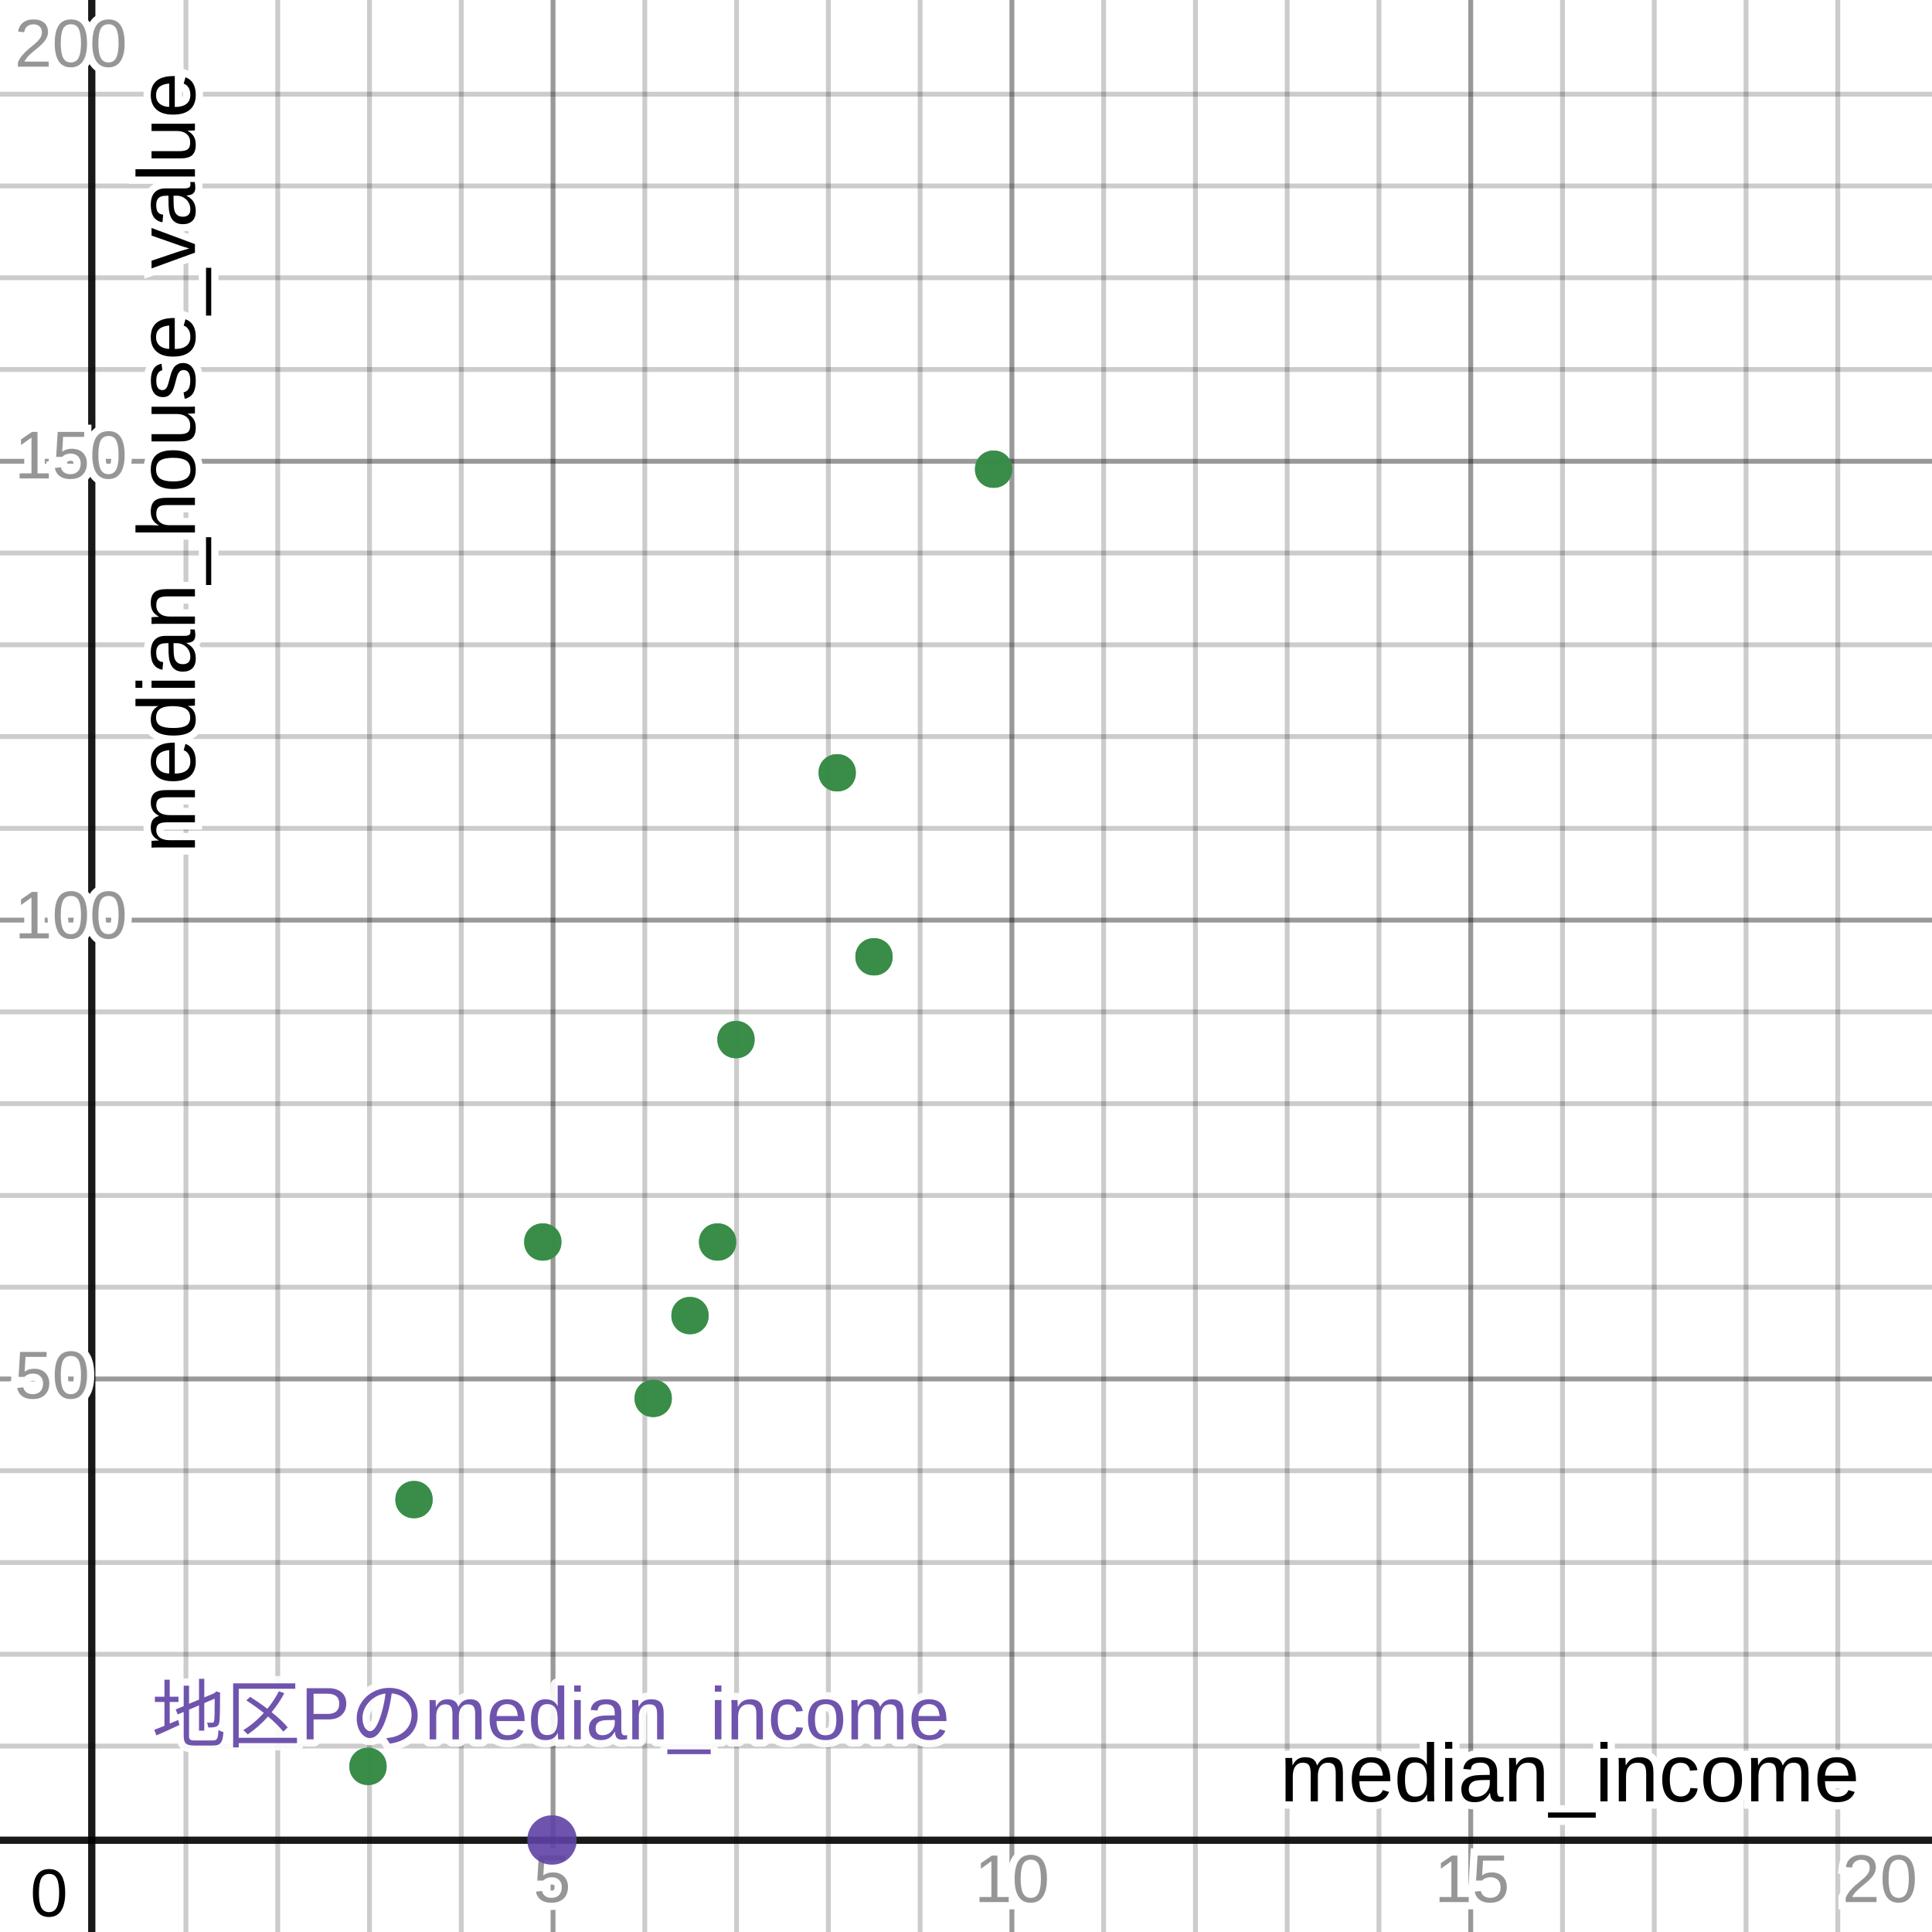
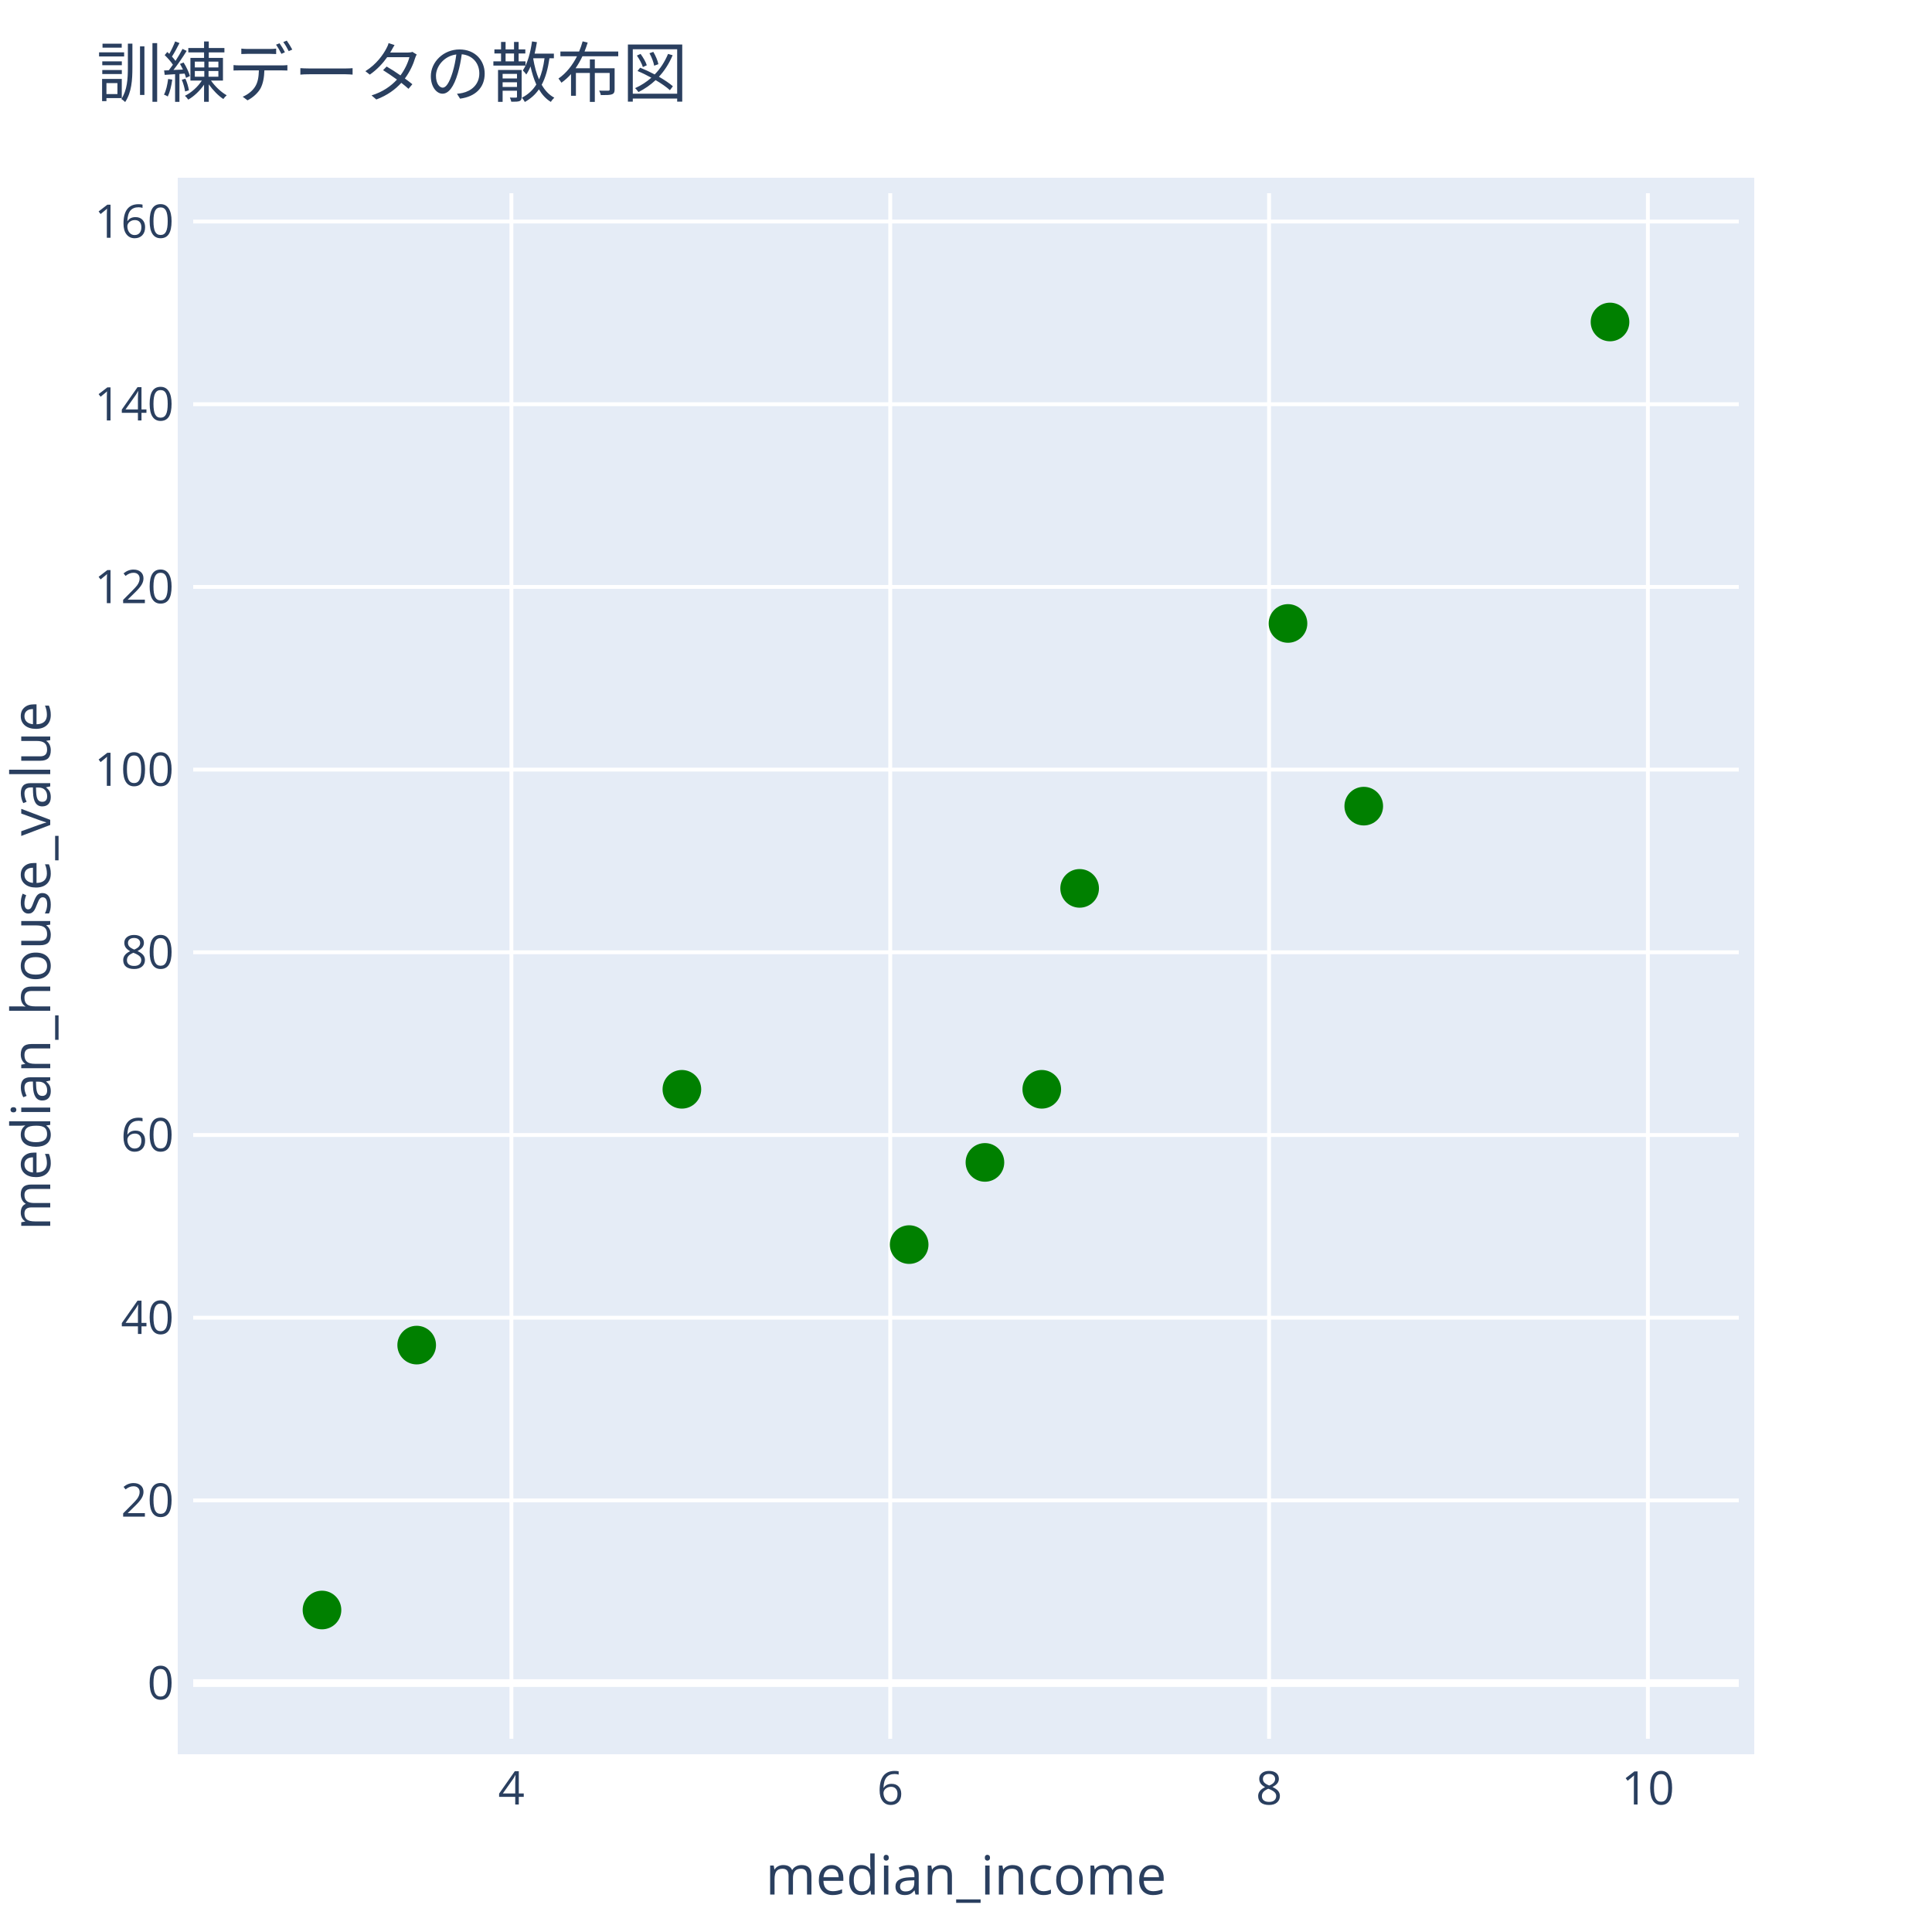
- <svg xmlns="http://www.w3.org/2000/svg" version="1.1" width="800" height="800">
-   <defs />
-   <g transform="scale(2,2)">
-     <g id="background-26221764">
-       <rect fill="white" stroke="none" x="0" y="0" width="400" height="400" class="dcg-svg-background" />
+ <svg xmlns="http://www.w3.org/2000/svg" class="main-svg" width="500" height="500" style="" viewBox="0 0 500 500">
+   <rect x="0" y="0" width="500" height="500" style="fill: rgb(255, 255, 255); fill-opacity: 1;" />
+   <defs id="defs-41e992">
+     <g class="clips">
+       <clipPath id="clip41e992xyplot" class="plotclip">
+         <rect width="400" height="400" />
+       </clipPath>
+       <clipPath class="axesclip" id="clip41e992x">
+         <rect x="50" y="0" width="400" height="500" />
+       </clipPath>
+       <clipPath class="axesclip" id="clip41e992y">
+         <rect x="0" y="50" width="500" height="400" />
+       </clipPath>
+       <clipPath class="axesclip" id="clip41e992xy">
+         <rect x="50" y="50" width="400" height="400" />
+       </clipPath>
    </g>
-     <g id="background-images-26221764" />
-     <g id="graphpaper-26221764">
-       <g id="grid-26221764">
-         <g>
-           <path fill="none" stroke="rgb(0,0,0)" class="dcg-svg-minor-gridline" paint-order="fill stroke markers" d=" M -0.5 0 L -0.5 400" stroke-opacity="0.2" stroke-miterlimit="10" stroke-dasharray="" />
-           <path fill="none" stroke="rgb(0,0,0)" class="dcg-svg-minor-gridline" paint-order="fill stroke markers" d=" M 38.5 0 L 38.5 400" stroke-opacity="0.2" stroke-miterlimit="10" stroke-dasharray="" />
-           <path fill="none" stroke="rgb(0,0,0)" class="dcg-svg-minor-gridline" paint-order="fill stroke markers" d=" M 57.5 0 L 57.5 400" stroke-opacity="0.2" stroke-miterlimit="10" stroke-dasharray="" />
-           <path fill="none" stroke="rgb(0,0,0)" class="dcg-svg-minor-gridline" paint-order="fill stroke markers" d=" M 76.5 0 L 76.5 400" stroke-opacity="0.2" stroke-miterlimit="10" stroke-dasharray="" />
-           <path fill="none" stroke="rgb(0,0,0)" class="dcg-svg-minor-gridline" paint-order="fill stroke markers" d=" M 95.5 0 L 95.5 400" stroke-opacity="0.2" stroke-miterlimit="10" stroke-dasharray="" />
-           <path fill="none" stroke="rgb(0,0,0)" class="dcg-svg-minor-gridline" paint-order="fill stroke markers" d=" M 114.5 0 L 114.5 400" stroke-opacity="0.2" stroke-miterlimit="10" stroke-dasharray="" />
-           <path fill="none" stroke="rgb(0,0,0)" class="dcg-svg-minor-gridline" paint-order="fill stroke markers" d=" M 133.5 0 L 133.5 400" stroke-opacity="0.2" stroke-miterlimit="10" stroke-dasharray="" />
-           <path fill="none" stroke="rgb(0,0,0)" class="dcg-svg-minor-gridline" paint-order="fill stroke markers" d=" M 152.5 0 L 152.5 400" stroke-opacity="0.2" stroke-miterlimit="10" stroke-dasharray="" />
-           <path fill="none" stroke="rgb(0,0,0)" class="dcg-svg-minor-gridline" paint-order="fill stroke markers" d=" M 171.5 0 L 171.5 400" stroke-opacity="0.2" stroke-miterlimit="10" stroke-dasharray="" />
-           <path fill="none" stroke="rgb(0,0,0)" class="dcg-svg-minor-gridline" paint-order="fill stroke markers" d=" M 190.5 0 L 190.5 400" stroke-opacity="0.2" stroke-miterlimit="10" stroke-dasharray="" />
-           <path fill="none" stroke="rgb(0,0,0)" class="dcg-svg-minor-gridline" paint-order="fill stroke markers" d=" M 209.5 0 L 209.5 400" stroke-opacity="0.2" stroke-miterlimit="10" stroke-dasharray="" />
-           <path fill="none" stroke="rgb(0,0,0)" class="dcg-svg-minor-gridline" paint-order="fill stroke markers" d=" M 228.5 0 L 228.5 400" stroke-opacity="0.2" stroke-miterlimit="10" stroke-dasharray="" />
-           <path fill="none" stroke="rgb(0,0,0)" class="dcg-svg-minor-gridline" paint-order="fill stroke markers" d=" M 247.5 0 L 247.5 400" stroke-opacity="0.2" stroke-miterlimit="10" stroke-dasharray="" />
-           <path fill="none" stroke="rgb(0,0,0)" class="dcg-svg-minor-gridline" paint-order="fill stroke markers" d=" M 266.5 0 L 266.5 400" stroke-opacity="0.2" stroke-miterlimit="10" stroke-dasharray="" />
-           <path fill="none" stroke="rgb(0,0,0)" class="dcg-svg-minor-gridline" paint-order="fill stroke markers" d=" M 285.5 0 L 285.5 400" stroke-opacity="0.2" stroke-miterlimit="10" stroke-dasharray="" />
-           <path fill="none" stroke="rgb(0,0,0)" class="dcg-svg-minor-gridline" paint-order="fill stroke markers" d=" M 304.5 0 L 304.5 400" stroke-opacity="0.2" stroke-miterlimit="10" stroke-dasharray="" />
-           <path fill="none" stroke="rgb(0,0,0)" class="dcg-svg-minor-gridline" paint-order="fill stroke markers" d=" M 323.5 0 L 323.5 400" stroke-opacity="0.2" stroke-miterlimit="10" stroke-dasharray="" />
-           <path fill="none" stroke="rgb(0,0,0)" class="dcg-svg-minor-gridline" paint-order="fill stroke markers" d=" M 342.5 0 L 342.5 400" stroke-opacity="0.2" stroke-miterlimit="10" stroke-dasharray="" />
-           <path fill="none" stroke="rgb(0,0,0)" class="dcg-svg-minor-gridline" paint-order="fill stroke markers" d=" M 361.5 0 L 361.5 400" stroke-opacity="0.2" stroke-miterlimit="10" stroke-dasharray="" />
-           <path fill="none" stroke="rgb(0,0,0)" class="dcg-svg-minor-gridline" paint-order="fill stroke markers" d=" M 380.5 0 L 380.5 400" stroke-opacity="0.2" stroke-miterlimit="10" stroke-dasharray="" />
-           <path fill="none" stroke="rgb(0,0,0)" class="dcg-svg-minor-gridline" paint-order="fill stroke markers" d=" M 0 361.5 L 400 361.5" stroke-opacity="0.2" stroke-miterlimit="10" stroke-dasharray="" />
-           <path fill="none" stroke="rgb(0,0,0)" class="dcg-svg-minor-gridline" paint-order="fill stroke markers" d=" M 0 342.5 L 400 342.5" stroke-opacity="0.2" stroke-miterlimit="10" stroke-dasharray="" />
-           <path fill="none" stroke="rgb(0,0,0)" class="dcg-svg-minor-gridline" paint-order="fill stroke markers" d=" M 0 323.5 L 400 323.5" stroke-opacity="0.2" stroke-miterlimit="10" stroke-dasharray="" />
-           <path fill="none" stroke="rgb(0,0,0)" class="dcg-svg-minor-gridline" paint-order="fill stroke markers" d=" M 0 304.5 L 400 304.5" stroke-opacity="0.2" stroke-miterlimit="10" stroke-dasharray="" />
-           <path fill="none" stroke="rgb(0,0,0)" class="dcg-svg-minor-gridline" paint-order="fill stroke markers" d=" M 0 285.5 L 400 285.5" stroke-opacity="0.2" stroke-miterlimit="10" stroke-dasharray="" />
-           <path fill="none" stroke="rgb(0,0,0)" class="dcg-svg-minor-gridline" paint-order="fill stroke markers" d=" M 0 266.5 L 400 266.5" stroke-opacity="0.2" stroke-miterlimit="10" stroke-dasharray="" />
-           <path fill="none" stroke="rgb(0,0,0)" class="dcg-svg-minor-gridline" paint-order="fill stroke markers" d=" M 0 247.5 L 400 247.5" stroke-opacity="0.2" stroke-miterlimit="10" stroke-dasharray="" />
-           <path fill="none" stroke="rgb(0,0,0)" class="dcg-svg-minor-gridline" paint-order="fill stroke markers" d=" M 0 228.5 L 400 228.5" stroke-opacity="0.2" stroke-miterlimit="10" stroke-dasharray="" />
-           <path fill="none" stroke="rgb(0,0,0)" class="dcg-svg-minor-gridline" paint-order="fill stroke markers" d=" M 0 209.5 L 400 209.5" stroke-opacity="0.2" stroke-miterlimit="10" stroke-dasharray="" />
-           <path fill="none" stroke="rgb(0,0,0)" class="dcg-svg-minor-gridline" paint-order="fill stroke markers" d=" M 0 190.5 L 400 190.5" stroke-opacity="0.2" stroke-miterlimit="10" stroke-dasharray="" />
-           <path fill="none" stroke="rgb(0,0,0)" class="dcg-svg-minor-gridline" paint-order="fill stroke markers" d=" M 0 171.5 L 400 171.5" stroke-opacity="0.2" stroke-miterlimit="10" stroke-dasharray="" />
-           <path fill="none" stroke="rgb(0,0,0)" class="dcg-svg-minor-gridline" paint-order="fill stroke markers" d=" M 0 152.5 L 400 152.5" stroke-opacity="0.2" stroke-miterlimit="10" stroke-dasharray="" />
-           <path fill="none" stroke="rgb(0,0,0)" class="dcg-svg-minor-gridline" paint-order="fill stroke markers" d=" M 0 133.5 L 400 133.5" stroke-opacity="0.2" stroke-miterlimit="10" stroke-dasharray="" />
-           <path fill="none" stroke="rgb(0,0,0)" class="dcg-svg-minor-gridline" paint-order="fill stroke markers" d=" M 0 114.5 L 400 114.5" stroke-opacity="0.2" stroke-miterlimit="10" stroke-dasharray="" />
-           <path fill="none" stroke="rgb(0,0,0)" class="dcg-svg-minor-gridline" paint-order="fill stroke markers" d=" M 0 95.5 L 400 95.5" stroke-opacity="0.2" stroke-miterlimit="10" stroke-dasharray="" />
-           <path fill="none" stroke="rgb(0,0,0)" class="dcg-svg-minor-gridline" paint-order="fill stroke markers" d=" M 0 76.5 L 400 76.5" stroke-opacity="0.2" stroke-miterlimit="10" stroke-dasharray="" />
-           <path fill="none" stroke="rgb(0,0,0)" class="dcg-svg-minor-gridline" paint-order="fill stroke markers" d=" M 0 57.5 L 400 57.5" stroke-opacity="0.2" stroke-miterlimit="10" stroke-dasharray="" />
-           <path fill="none" stroke="rgb(0,0,0)" class="dcg-svg-minor-gridline" paint-order="fill stroke markers" d=" M 0 38.5 L 400 38.5" stroke-opacity="0.2" stroke-miterlimit="10" stroke-dasharray="" />
-           <path fill="none" stroke="rgb(0,0,0)" class="dcg-svg-minor-gridline" paint-order="fill stroke markers" d=" M 0 19.5 L 400 19.5" stroke-opacity="0.2" stroke-miterlimit="10" stroke-dasharray="" />
-           <path fill="none" stroke="rgb(0,0,0)" class="dcg-svg-major-gridline" paint-order="fill stroke markers" d=" M 114.5 0 L 114.5 400" stroke-opacity="0.25" stroke-miterlimit="10" stroke-dasharray="" />
-           <path fill="none" stroke="rgb(0,0,0)" class="dcg-svg-major-gridline" paint-order="fill stroke markers" d=" M 209.5 0 L 209.5 400" stroke-opacity="0.25" stroke-miterlimit="10" stroke-dasharray="" />
-           <path fill="none" stroke="rgb(0,0,0)" class="dcg-svg-major-gridline" paint-order="fill stroke markers" d=" M 304.5 0 L 304.5 400" stroke-opacity="0.25" stroke-miterlimit="10" stroke-dasharray="" />
-           <path fill="none" stroke="rgb(0,0,0)" class="dcg-svg-major-gridline" paint-order="fill stroke markers" d=" M 0 285.5 L 400 285.5" stroke-opacity="0.25" stroke-miterlimit="10" stroke-dasharray="" />
-           <path fill="none" stroke="rgb(0,0,0)" class="dcg-svg-major-gridline" paint-order="fill stroke markers" d=" M 0 190.5 L 400 190.5" stroke-opacity="0.25" stroke-miterlimit="10" stroke-dasharray="" />
-           <path fill="none" stroke="rgb(0,0,0)" class="dcg-svg-major-gridline" paint-order="fill stroke markers" d=" M 0 95.5 L 400 95.5" stroke-opacity="0.25" stroke-miterlimit="10" stroke-dasharray="" />
+     <g class="gradients" />
+     <g class="patterns" />
+   </defs>
+   <g class="bglayer">
+     <rect class="bg" x="46" y="46" width="408" height="408" style="fill: rgb(229, 236, 246); fill-opacity: 1; stroke-width: 0;" />
+   </g>
+   <g class="layer-below">
+     <g class="imagelayer" />
+     <g class="shapelayer" />
+   </g>
+   <g class="cartesianlayer">
+     <g class="subplot xy">
+       <g class="layer-subplot">
+         <g class="shapelayer" />
+         <g class="imagelayer" />
+       </g>
+       <g class="minor-gridlayer">
+         <g class="x" />
+         <g class="y" />
+       </g>
+       <g class="gridlayer">
+         <g class="x">
+           <path class="xgrid crisp" transform="translate(132.35,0)" d="M0,50v400" style="stroke: rgb(255, 255, 255); stroke-opacity: 1; stroke-width: 1px;" />
+           <path class="xgrid crisp" transform="translate(230.39,0)" d="M0,50v400" style="stroke: rgb(255, 255, 255); stroke-opacity: 1; stroke-width: 1px;" />
+           <path class="xgrid crisp" transform="translate(328.43,0)" d="M0,50v400" style="stroke: rgb(255, 255, 255); stroke-opacity: 1; stroke-width: 1px;" />
+           <path class="xgrid crisp" transform="translate(426.47,0)" d="M0,50v400" style="stroke: rgb(255, 255, 255); stroke-opacity: 1; stroke-width: 1px;" />
+         </g>
+         <g class="y">
+           <path class="ygrid crisp" transform="translate(0,388.3)" d="M50,0h400" style="stroke: rgb(255, 255, 255); stroke-opacity: 1; stroke-width: 1px;" />
+           <path class="ygrid crisp" transform="translate(0,341.02)" d="M50,0h400" style="stroke: rgb(255, 255, 255); stroke-opacity: 1; stroke-width: 1px;" />
+           <path class="ygrid crisp" transform="translate(0,293.74)" d="M50,0h400" style="stroke: rgb(255, 255, 255); stroke-opacity: 1; stroke-width: 1px;" />
+           <path class="ygrid crisp" transform="translate(0,246.45)" d="M50,0h400" style="stroke: rgb(255, 255, 255); stroke-opacity: 1; stroke-width: 1px;" />
+           <path class="ygrid crisp" transform="translate(0,199.17)" d="M50,0h400" style="stroke: rgb(255, 255, 255); stroke-opacity: 1; stroke-width: 1px;" />
+           <path class="ygrid crisp" transform="translate(0,151.89)" d="M50,0h400" style="stroke: rgb(255, 255, 255); stroke-opacity: 1; stroke-width: 1px;" />
+           <path class="ygrid crisp" transform="translate(0,104.61)" d="M50,0h400" style="stroke: rgb(255, 255, 255); stroke-opacity: 1; stroke-width: 1px;" />
+           <path class="ygrid crisp" transform="translate(0,57.33)" d="M50,0h400" style="stroke: rgb(255, 255, 255); stroke-opacity: 1; stroke-width: 1px;" />
        </g>
      </g>
-       <g id="axis-26221764">
-         <g id="yaxis-26221764">
-           <g>
-             <path fill="none" stroke="rgb(0,0,0)" class="dcg-svg-axis-line" paint-order="fill stroke markers" d=" M 19 0 L 19 400" stroke-opacity="0.9" stroke-miterlimit="10" stroke-width="1.5" stroke-dasharray="" />
-           </g>
-         </g>
-         <g id="xaxis-26221764">
-           <g>
-             <path fill="none" stroke="rgb(0,0,0)" class="dcg-svg-axis-line" paint-order="fill stroke markers" d=" M 0 381 L 400 381" stroke-opacity="0.9" stroke-miterlimit="10" stroke-width="1.5" stroke-dasharray="" />
-           </g>
-         </g>
-         <g>
-           <g class="dcg-svg-axis-value">
-             <text fill="none" stroke="#ffffff" font-family="Arial" font-size="14px" font-style="normal" font-weight="normal" text-decoration="normal" x="10.155" y="396.76" text-anchor="middle" stroke-miterlimit="2" stroke-width="3" stroke-dasharray="">0</text>
-             <text fill="#000000" stroke="none" font-family="Arial" font-size="14px" font-style="normal" font-weight="normal" text-decoration="normal" x="10.155" y="396.76" text-anchor="middle">0</text>
-           </g>
-           <g class="dcg-svg-axis-value">
-             <text fill="none" stroke="#ffffff" font-family="Arial" font-size="14px" font-style="normal" font-weight="normal" text-decoration="normal" x="114.286" y="393.808" text-anchor="middle" stroke-miterlimit="2" stroke-width="3" stroke-dasharray="">5</text>
-             <text fill="rgb(150,150,150)" stroke="none" font-family="Arial" font-size="14px" font-style="normal" font-weight="normal" text-decoration="normal" x="114.286" y="393.808" text-anchor="middle" fill-opacity="1">5</text>
-           </g>
-           <g class="dcg-svg-axis-value">
-             <text fill="none" stroke="#ffffff" font-family="Arial" font-size="14px" font-style="normal" font-weight="normal" text-decoration="normal" x="209.524" y="393.808" text-anchor="middle" stroke-miterlimit="2" stroke-width="3" stroke-dasharray="">10</text>
-             <text fill="rgb(150,150,150)" stroke="none" font-family="Arial" font-size="14px" font-style="normal" font-weight="normal" text-decoration="normal" x="209.524" y="393.808" text-anchor="middle" fill-opacity="1">10</text>
-           </g>
-           <g class="dcg-svg-axis-value">
-             <text fill="none" stroke="#ffffff" font-family="Arial" font-size="14px" font-style="normal" font-weight="normal" text-decoration="normal" x="304.762" y="393.808" text-anchor="middle" stroke-miterlimit="2" stroke-width="3" stroke-dasharray="">15</text>
-             <text fill="rgb(150,150,150)" stroke="none" font-family="Arial" font-size="14px" font-style="normal" font-weight="normal" text-decoration="normal" x="304.762" y="393.808" text-anchor="middle" fill-opacity="1">15</text>
-           </g>
-           <g class="dcg-svg-axis-value dcg-svg-offcenter-axis-value">
-             <text fill="none" stroke="#ffffff" font-family="Arial" font-size="14px" font-style="normal" font-weight="normal" text-decoration="normal" x="389.214" y="393.808" text-anchor="middle" stroke-miterlimit="2" stroke-width="3" stroke-dasharray="">20</text>
-             <text fill="rgb(150,150,150)" stroke="none" font-family="Arial" font-size="14px" font-style="normal" font-weight="normal" text-decoration="normal" x="389.214" y="393.808" text-anchor="middle" fill-opacity="1">20</text>
-           </g>
-           <g class="dcg-svg-axis-value">
-             <text fill="none" stroke="#ffffff" font-family="Arial" font-size="14px" font-style="normal" font-weight="normal" text-decoration="normal" x="10.786" y="289.522" text-anchor="middle" stroke-miterlimit="2" stroke-width="3" stroke-dasharray="">50</text>
-             <text fill="rgb(150,150,150)" stroke="none" font-family="Arial" font-size="14px" font-style="normal" font-weight="normal" text-decoration="normal" x="10.786" y="289.522" text-anchor="middle" fill-opacity="1">50</text>
-           </g>
-           <g class="dcg-svg-axis-value">
-             <text fill="none" stroke="#ffffff" font-family="Arial" font-size="14px" font-style="normal" font-weight="normal" text-decoration="normal" x="14.679" y="194.284" text-anchor="middle" stroke-miterlimit="2" stroke-width="3" stroke-dasharray="">100</text>
-             <text fill="rgb(150,150,150)" stroke="none" font-family="Arial" font-size="14px" font-style="normal" font-weight="normal" text-decoration="normal" x="14.679" y="194.284" text-anchor="middle" fill-opacity="1">100</text>
-           </g>
-           <g class="dcg-svg-axis-value">
-             <text fill="none" stroke="#ffffff" font-family="Arial" font-size="14px" font-style="normal" font-weight="normal" text-decoration="normal" x="14.679" y="99.046" text-anchor="middle" stroke-miterlimit="2" stroke-width="3" stroke-dasharray="">150</text>
-             <text fill="rgb(150,150,150)" stroke="none" font-family="Arial" font-size="14px" font-style="normal" font-weight="normal" text-decoration="normal" x="14.679" y="99.046" text-anchor="middle" fill-opacity="1">150</text>
-           </g>
-           <g class="dcg-svg-axis-value dcg-svg-offcenter-axis-value">
-             <text fill="none" stroke="#ffffff" font-family="Arial" font-size="14px" font-style="normal" font-weight="normal" text-decoration="normal" x="14.679" y="13.808" text-anchor="middle" stroke-miterlimit="2" stroke-width="3" stroke-dasharray="">200</text>
-             <text fill="rgb(150,150,150)" stroke="none" font-family="Arial" font-size="14px" font-style="normal" font-weight="normal" text-decoration="normal" x="14.679" y="13.808" text-anchor="middle" fill-opacity="1">200</text>
-           </g>
-         </g>
-         <g class="dcg-svg-axis-label">
-           <text fill="none" stroke="#ffffff" font-family="Arial" font-size="17px" font-style="normal" font-weight="normal" text-decoration="normal" x="264.987" y="372.952" text-anchor="start" stroke-miterlimit="2" stroke-width="3" stroke-dasharray="">median_income</text>
-           <text fill="#000000" stroke="none" font-family="Arial" font-size="17px" font-style="normal" font-weight="normal" text-decoration="normal" x="264.987" y="372.952" text-anchor="start">median_income</text>
-         </g>
-         <g class="dcg-svg-axis-label" transform="translate(40.3584,176.6245) rotate(-90,0,0)">
-           <text fill="none" stroke="#ffffff" font-family="Arial" font-size="17px" font-style="normal" font-weight="normal" text-decoration="normal" x="0" y="0" text-anchor="start" stroke-miterlimit="2" stroke-width="3" stroke-dasharray="">median_house_value</text>
-           <text fill="#000000" stroke="none" font-family="Arial" font-size="17px" font-style="normal" font-weight="normal" text-decoration="normal" x="0" y="0" text-anchor="start">median_house_value</text>
-         </g>
+       <g class="zerolinelayer">
+         <path class="yzl zl crisp" transform="translate(0,435.58)" d="M50,0h400" style="stroke: rgb(255, 255, 255); stroke-opacity: 1; stroke-width: 2px;" />
      </g>
-     </g>
-     <g id="expressions-26221764">
-       <g id="sketch-26221764">
-         <path fill="none" stroke="#388c46" class="dcg-svg-point" paint-order="fill stroke markers" d=" M 76.09 365.614 L 76.09 365.814 L 76.29 365.814 L 76.29 365.614" stroke-linecap="round" stroke-linejoin="round" stroke-miterlimit="10" stroke-width="7.5" stroke-opacity="0.9" stroke-dasharray="" />
-         <path fill="none" stroke="#388c46" class="dcg-svg-point" paint-order="fill stroke markers" d=" M 85.614 310.376 L 85.614 310.576 L 85.814 310.576 L 85.814 310.376" stroke-linecap="round" stroke-linejoin="round" stroke-miterlimit="10" stroke-width="7.5" stroke-opacity="0.9" stroke-dasharray="" />
-         <path fill="none" stroke="#388c46" class="dcg-svg-point" paint-order="fill stroke markers" d=" M 135.138 289.424 L 135.138 289.624 L 135.338 289.624 L 135.338 289.424" stroke-linecap="round" stroke-linejoin="round" stroke-miterlimit="10" stroke-width="7.5" stroke-opacity="0.9" stroke-dasharray="" />
-         <path fill="none" stroke="#388c46" class="dcg-svg-point" paint-order="fill stroke markers" d=" M 142.757 272.281 L 142.757 272.481 L 142.957 272.481 L 142.957 272.281" stroke-linecap="round" stroke-linejoin="round" stroke-miterlimit="10" stroke-width="7.5" stroke-opacity="0.9" stroke-dasharray="" />
-         <path fill="none" stroke="#388c46" class="dcg-svg-point" paint-order="fill stroke markers" d=" M 148.471 257.043 L 148.471 257.243 L 148.671 257.243 L 148.671 257.043" stroke-linecap="round" stroke-linejoin="round" stroke-miterlimit="10" stroke-width="7.5" stroke-opacity="0.9" stroke-dasharray="" />
-         <path fill="none" stroke="#388c46" class="dcg-svg-point" paint-order="fill stroke markers" d=" M 112.281 257.043 L 112.281 257.243 L 112.481 257.243 L 112.481 257.043" stroke-linecap="round" stroke-linejoin="round" stroke-miterlimit="10" stroke-width="7.5" stroke-opacity="0.9" stroke-dasharray="" />
-         <path fill="none" stroke="#388c46" class="dcg-svg-point" paint-order="fill stroke markers" d=" M 152.281 215.138 L 152.281 215.338 L 152.481 215.338 L 152.481 215.138" stroke-linecap="round" stroke-linejoin="round" stroke-miterlimit="10" stroke-width="7.5" stroke-opacity="0.9" stroke-dasharray="" />
-         <path fill="none" stroke="#388c46" class="dcg-svg-point" paint-order="fill stroke markers" d=" M 180.852 197.995 L 180.852 198.195 L 181.052 198.195 L 181.052 197.995" stroke-linecap="round" stroke-linejoin="round" stroke-miterlimit="10" stroke-width="7.5" stroke-opacity="0.9" stroke-dasharray="" />
-         <path fill="none" stroke="#388c46" class="dcg-svg-point" paint-order="fill stroke markers" d=" M 173.233 159.9 L 173.233 160.1 L 173.433 160.1 L 173.433 159.9" stroke-linecap="round" stroke-linejoin="round" stroke-miterlimit="10" stroke-width="7.5" stroke-opacity="0.9" stroke-dasharray="" />
-         <path fill="none" stroke="#388c46" class="dcg-svg-point" paint-order="fill stroke markers" d=" M 205.614 97.043 L 205.614 97.243 L 205.814 97.243 L 205.814 97.043" stroke-linecap="round" stroke-linejoin="round" stroke-miterlimit="10" stroke-width="7.5" stroke-opacity="0.9" stroke-dasharray="" />
-       </g>
-       <g id="sketch-26221764">
-         <path fill="none" stroke="#388c46" class="dcg-svg-point" paint-order="fill stroke markers" d=" M 76.09 365.614 L 76.09 365.814 L 76.29 365.814 L 76.29 365.614" stroke-linecap="round" stroke-linejoin="round" stroke-miterlimit="10" stroke-width="7.5" stroke-opacity="0.9" stroke-dasharray="" />
-       </g>
-       <g id="sketch-26221764">
-         <path fill="none" stroke="#388c46" class="dcg-svg-point" paint-order="fill stroke markers" d=" M 85.614 310.376 L 85.614 310.576 L 85.814 310.576 L 85.814 310.376" stroke-linecap="round" stroke-linejoin="round" stroke-miterlimit="10" stroke-width="7.5" stroke-opacity="0.9" stroke-dasharray="" />
-       </g>
-       <g id="sketch-26221764">
-         <path fill="none" stroke="#388c46" class="dcg-svg-point" paint-order="fill stroke markers" d=" M 135.138 289.424 L 135.138 289.624 L 135.338 289.624 L 135.338 289.424" stroke-linecap="round" stroke-linejoin="round" stroke-miterlimit="10" stroke-width="7.5" stroke-opacity="0.9" stroke-dasharray="" />
-       </g>
-       <g id="sketch-26221764">
-         <path fill="none" stroke="#388c46" class="dcg-svg-point" paint-order="fill stroke markers" d=" M 142.757 272.281 L 142.757 272.481 L 142.957 272.481 L 142.957 272.281" stroke-linecap="round" stroke-linejoin="round" stroke-miterlimit="10" stroke-width="7.5" stroke-opacity="0.9" stroke-dasharray="" />
-       </g>
-       <g id="sketch-26221764">
-         <path fill="none" stroke="#388c46" class="dcg-svg-point" paint-order="fill stroke markers" d=" M 148.471 257.043 L 148.471 257.243 L 148.671 257.243 L 148.671 257.043" stroke-linecap="round" stroke-linejoin="round" stroke-miterlimit="10" stroke-width="7.5" stroke-opacity="0.9" stroke-dasharray="" />
-       </g>
-       <g id="sketch-26221764">
-         <path fill="none" stroke="#388c46" class="dcg-svg-point" paint-order="fill stroke markers" d=" M 112.281 257.043 L 112.281 257.243 L 112.481 257.243 L 112.481 257.043" stroke-linecap="round" stroke-linejoin="round" stroke-miterlimit="10" stroke-width="7.5" stroke-opacity="0.9" stroke-dasharray="" />
-       </g>
-       <g id="sketch-26221764">
-         <path fill="none" stroke="#388c46" class="dcg-svg-point" paint-order="fill stroke markers" d=" M 152.281 215.138 L 152.281 215.338 L 152.481 215.338 L 152.481 215.138" stroke-linecap="round" stroke-linejoin="round" stroke-miterlimit="10" stroke-width="7.5" stroke-opacity="0.9" stroke-dasharray="" />
-       </g>
-       <g id="sketch-26221764">
-         <path fill="none" stroke="#388c46" class="dcg-svg-point" paint-order="fill stroke markers" d=" M 180.852 197.995 L 180.852 198.195 L 181.052 198.195 L 181.052 197.995" stroke-linecap="round" stroke-linejoin="round" stroke-miterlimit="10" stroke-width="7.5" stroke-opacity="0.9" stroke-dasharray="" />
-       </g>
-       <g id="sketch-26221764">
-         <path fill="none" stroke="#388c46" class="dcg-svg-point" paint-order="fill stroke markers" d=" M 173.233 159.9 L 173.233 160.1 L 173.433 160.1 L 173.433 159.9" stroke-linecap="round" stroke-linejoin="round" stroke-miterlimit="10" stroke-width="7.5" stroke-opacity="0.9" stroke-dasharray="" />
-       </g>
-       <g id="sketch-26221764">
-         <path fill="none" stroke="#388c46" class="dcg-svg-point" paint-order="fill stroke markers" d=" M 205.614 97.043 L 205.614 97.243 L 205.814 97.243 L 205.814 97.043" stroke-linecap="round" stroke-linejoin="round" stroke-miterlimit="10" stroke-width="7.5" stroke-opacity="0.9" stroke-dasharray="" />
-       </g>
-       <g id="sketch-26221764">
-         <path fill="none" stroke="#6042a6" class="dcg-svg-point" paint-order="fill stroke markers" d=" M 114.186 380.852 L 114.186 381.052 L 114.386 381.052 L 114.386 380.852" stroke-linecap="round" stroke-linejoin="round" stroke-miterlimit="10" stroke-width="10" stroke-opacity="0.9" stroke-dasharray="" />
-       </g>
-     </g>
-     <g id="labels-26221764">
-       <g transform="rotate(0,0,0) translate(114.2857,380.9524)">
-         <g class="dcg-svg-label">
-           <g transform="translate(-82.86526,-33.64934)">
-             <g>
-               <text fill="none" stroke="#FFF" font-family="arial, sans-serif" font-size="15.4px" font-style="normal" font-weight="400" text-decoration="normal" x="0" y="13.216" text-anchor="start" stroke-linecap="round" stroke-linejoin="round" stroke-miterlimit="2" stroke-width="3" stroke-opacity="0.9" stroke-dasharray="">地区Pのmedian_income</text>
+       <path class="xlines-below" />
+       <path class="ylines-below" />
+       <g class="overlines-below" />
+       <g class="xaxislayer-below" />
+       <g class="yaxislayer-below" />
+       <g class="overaxes-below" />
+       <g class="plot" transform="translate(50,50)" clip-path="url(#clip41e992xyplot)">
+         <g class="scatterlayer mlayer">
+           <g class="trace scatter trace8011e59a-ea9d-4baf-a345-47cb707a6247" style="stroke-miterlimit: 2; opacity: 1;">
+             <g class="fills" />
+             <g class="errorbars" />
+             <g class="lines" />
+             <g class="points">
+               <path class="point" transform="translate(33.33,366.67)" d="M5,0A5,5 0 1,1 0,-5A5,5 0 0,1 5,0Z" style="opacity: 1; stroke-width: 0px; fill: rgb(0, 128, 0); fill-opacity: 1;" />
+               <path class="point" transform="translate(57.84,298.11)" d="M5,0A5,5 0 1,1 0,-5A5,5 0 0,1 5,0Z" style="opacity: 1; stroke-width: 0px; fill: rgb(0, 128, 0); fill-opacity: 1;" />
+               <path class="point" transform="translate(185.29,272.1)" d="M5,0A5,5 0 1,1 0,-5A5,5 0 0,1 5,0Z" style="opacity: 1; stroke-width: 0px; fill: rgb(0, 128, 0); fill-opacity: 1;" />
+               <path class="point" transform="translate(204.9,250.83)" d="M5,0A5,5 0 1,1 0,-5A5,5 0 0,1 5,0Z" style="opacity: 1; stroke-width: 0px; fill: rgb(0, 128, 0); fill-opacity: 1;" />
+               <path class="point" transform="translate(219.61,231.91)" d="M5,0A5,5 0 1,1 0,-5A5,5 0 0,1 5,0Z" style="opacity: 1; stroke-width: 0px; fill: rgb(0, 128, 0); fill-opacity: 1;" />
+               <path class="point" transform="translate(126.47,231.91)" d="M5,0A5,5 0 1,1 0,-5A5,5 0 0,1 5,0Z" style="opacity: 1; stroke-width: 0px; fill: rgb(0, 128, 0); fill-opacity: 1;" />
+               <path class="point" transform="translate(229.41,179.91)" d="M5,0A5,5 0 1,1 0,-5A5,5 0 0,1 5,0Z" style="opacity: 1; stroke-width: 0px; fill: rgb(0, 128, 0); fill-opacity: 1;" />
+               <path class="point" transform="translate(302.94,158.63)" d="M5,0A5,5 0 1,1 0,-5A5,5 0 0,1 5,0Z" style="opacity: 1; stroke-width: 0px; fill: rgb(0, 128, 0); fill-opacity: 1;" />
+               <path class="point" transform="translate(283.33,111.35)" d="M5,0A5,5 0 1,1 0,-5A5,5 0 0,1 5,0Z" style="opacity: 1; stroke-width: 0px; fill: rgb(0, 128, 0); fill-opacity: 1;" />
+               <path class="point" transform="translate(366.67,33.33)" d="M5,0A5,5 0 1,1 0,-5A5,5 0 0,1 5,0Z" style="opacity: 1; stroke-width: 0px; fill: rgb(0, 128, 0); fill-opacity: 1;" />
            </g>
-           </g>
-           <g transform="translate(-82.86526,-33.64934)">
-             <g>
-               <text fill="rgb(96, 66, 166)" stroke="none" font-family="arial, sans-serif" font-size="15.4px" font-style="normal" font-weight="400" text-decoration="normal" x="0" y="13.216" text-anchor="start" fill-opacity="0.9">地区Pのmedian_income</text>
-             </g>
+             <g class="text" />
          </g>
        </g>
      </g>
+       <g class="overplot" />
+       <path class="xlines-above crisp" d="M0,0" style="fill: none;" />
+       <path class="ylines-above crisp" d="M0,0" style="fill: none;" />
+       <g class="overlines-above" />
+       <g class="xaxislayer-above">
+         <g class="xtick">
+           <text text-anchor="middle" x="0" y="467" transform="translate(132.35,0)" style="font-family: 'Open Sans', verdana, arial, sans-serif; font-size: 12px; fill: rgb(42, 63, 95); fill-opacity: 1; white-space: pre; opacity: 1;">4</text>
+         </g>
+         <g class="xtick">
+           <text text-anchor="middle" x="0" y="467" style="font-family: 'Open Sans', verdana, arial, sans-serif; font-size: 12px; fill: rgb(42, 63, 95); fill-opacity: 1; white-space: pre; opacity: 1;" transform="translate(230.39,0)">6</text>
+         </g>
+         <g class="xtick">
+           <text text-anchor="middle" x="0" y="467" style="font-family: 'Open Sans', verdana, arial, sans-serif; font-size: 12px; fill: rgb(42, 63, 95); fill-opacity: 1; white-space: pre; opacity: 1;" transform="translate(328.43,0)">8</text>
+         </g>
+         <g class="xtick">
+           <text text-anchor="middle" x="0" y="467" style="font-family: 'Open Sans', verdana, arial, sans-serif; font-size: 12px; fill: rgb(42, 63, 95); fill-opacity: 1; white-space: pre; opacity: 1;" transform="translate(426.47,0)">10</text>
+         </g>
+       </g>
+       <g class="yaxislayer-above">
+         <g class="ytick">
+           <text text-anchor="end" x="45" y="4.2" transform="translate(0,435.58)" style="font-family: 'Open Sans', verdana, arial, sans-serif; font-size: 12px; fill: rgb(42, 63, 95); fill-opacity: 1; white-space: pre; opacity: 1;">0</text>
+         </g>
+         <g class="ytick">
+           <text text-anchor="end" x="45" y="4.2" style="font-family: 'Open Sans', verdana, arial, sans-serif; font-size: 12px; fill: rgb(42, 63, 95); fill-opacity: 1; white-space: pre; opacity: 1;" transform="translate(0,388.3)">20</text>
+         </g>
+         <g class="ytick">
+           <text text-anchor="end" x="45" y="4.2" style="font-family: 'Open Sans', verdana, arial, sans-serif; font-size: 12px; fill: rgb(42, 63, 95); fill-opacity: 1; white-space: pre; opacity: 1;" transform="translate(0,341.02)">40</text>
+         </g>
+         <g class="ytick">
+           <text text-anchor="end" x="45" y="4.2" style="font-family: 'Open Sans', verdana, arial, sans-serif; font-size: 12px; fill: rgb(42, 63, 95); fill-opacity: 1; white-space: pre; opacity: 1;" transform="translate(0,293.74)">60</text>
+         </g>
+         <g class="ytick">
+           <text text-anchor="end" x="45" y="4.2" style="font-family: 'Open Sans', verdana, arial, sans-serif; font-size: 12px; fill: rgb(42, 63, 95); fill-opacity: 1; white-space: pre; opacity: 1;" transform="translate(0,246.45)">80</text>
+         </g>
+         <g class="ytick">
+           <text text-anchor="end" x="45" y="4.2" style="font-family: 'Open Sans', verdana, arial, sans-serif; font-size: 12px; fill: rgb(42, 63, 95); fill-opacity: 1; white-space: pre; opacity: 1;" transform="translate(0,199.17)">100</text>
+         </g>
+         <g class="ytick">
+           <text text-anchor="end" x="45" y="4.2" style="font-family: 'Open Sans', verdana, arial, sans-serif; font-size: 12px; fill: rgb(42, 63, 95); fill-opacity: 1; white-space: pre; opacity: 1;" transform="translate(0,151.89)">120</text>
+         </g>
+         <g class="ytick">
+           <text text-anchor="end" x="45" y="4.2" style="font-family: 'Open Sans', verdana, arial, sans-serif; font-size: 12px; fill: rgb(42, 63, 95); fill-opacity: 1; white-space: pre; opacity: 1;" transform="translate(0,104.61)">140</text>
+         </g>
+         <g class="ytick">
+           <text text-anchor="end" x="45" y="4.2" style="font-family: 'Open Sans', verdana, arial, sans-serif; font-size: 12px; fill: rgb(42, 63, 95); fill-opacity: 1; white-space: pre; opacity: 1;" transform="translate(0,57.33)">160</text>
+         </g>
+       </g>
+       <g class="overaxes-above" />
+     </g>
+   </g>
+   <g class="polarlayer" />
+   <g class="smithlayer" />
+   <g class="ternarylayer" />
+   <g class="geolayer" />
+   <g class="funnelarealayer" />
+   <g class="pielayer" />
+   <g class="iciclelayer" />
+   <g class="treemaplayer" />
+   <g class="sunburstlayer" />
+   <g class="glimages" />
+   <defs id="topdefs-41e992">
+     <g class="clips" />
+   </defs>
+   <g class="layer-above">
+     <g class="imagelayer" />
+     <g class="shapelayer" />
+   </g>
+   <g class="infolayer">
+     <g class="g-gtitle">
+       <text class="gtitle" x="25" y="25" text-anchor="start" dy="0em" style="font-family: 'Open Sans', verdana, arial, sans-serif; font-size: 17px; fill: rgb(42, 63, 95); opacity: 1; font-weight: normal; white-space: pre;">訓練データの散布図</text>
+     </g>
+     <g class="g-xtitle">
+       <text class="xtitle" x="250" y="490.3" text-anchor="middle" style="font-family: 'Open Sans', verdana, arial, sans-serif; font-size: 14px; fill: rgb(42, 63, 95); opacity: 1; font-weight: normal; white-space: pre;">median_income</text>
+     </g>
+     <g class="g-ytitle" transform="translate(8.331055,0)">
+       <text class="ytitle" transform="rotate(-90,4.66875,250)" x="4.669" y="250" text-anchor="middle" style="font-family: 'Open Sans', verdana, arial, sans-serif; font-size: 14px; fill: rgb(42, 63, 95); opacity: 1; font-weight: normal; white-space: pre;">median_house_value</text>
    </g>
  </g>
</svg>
